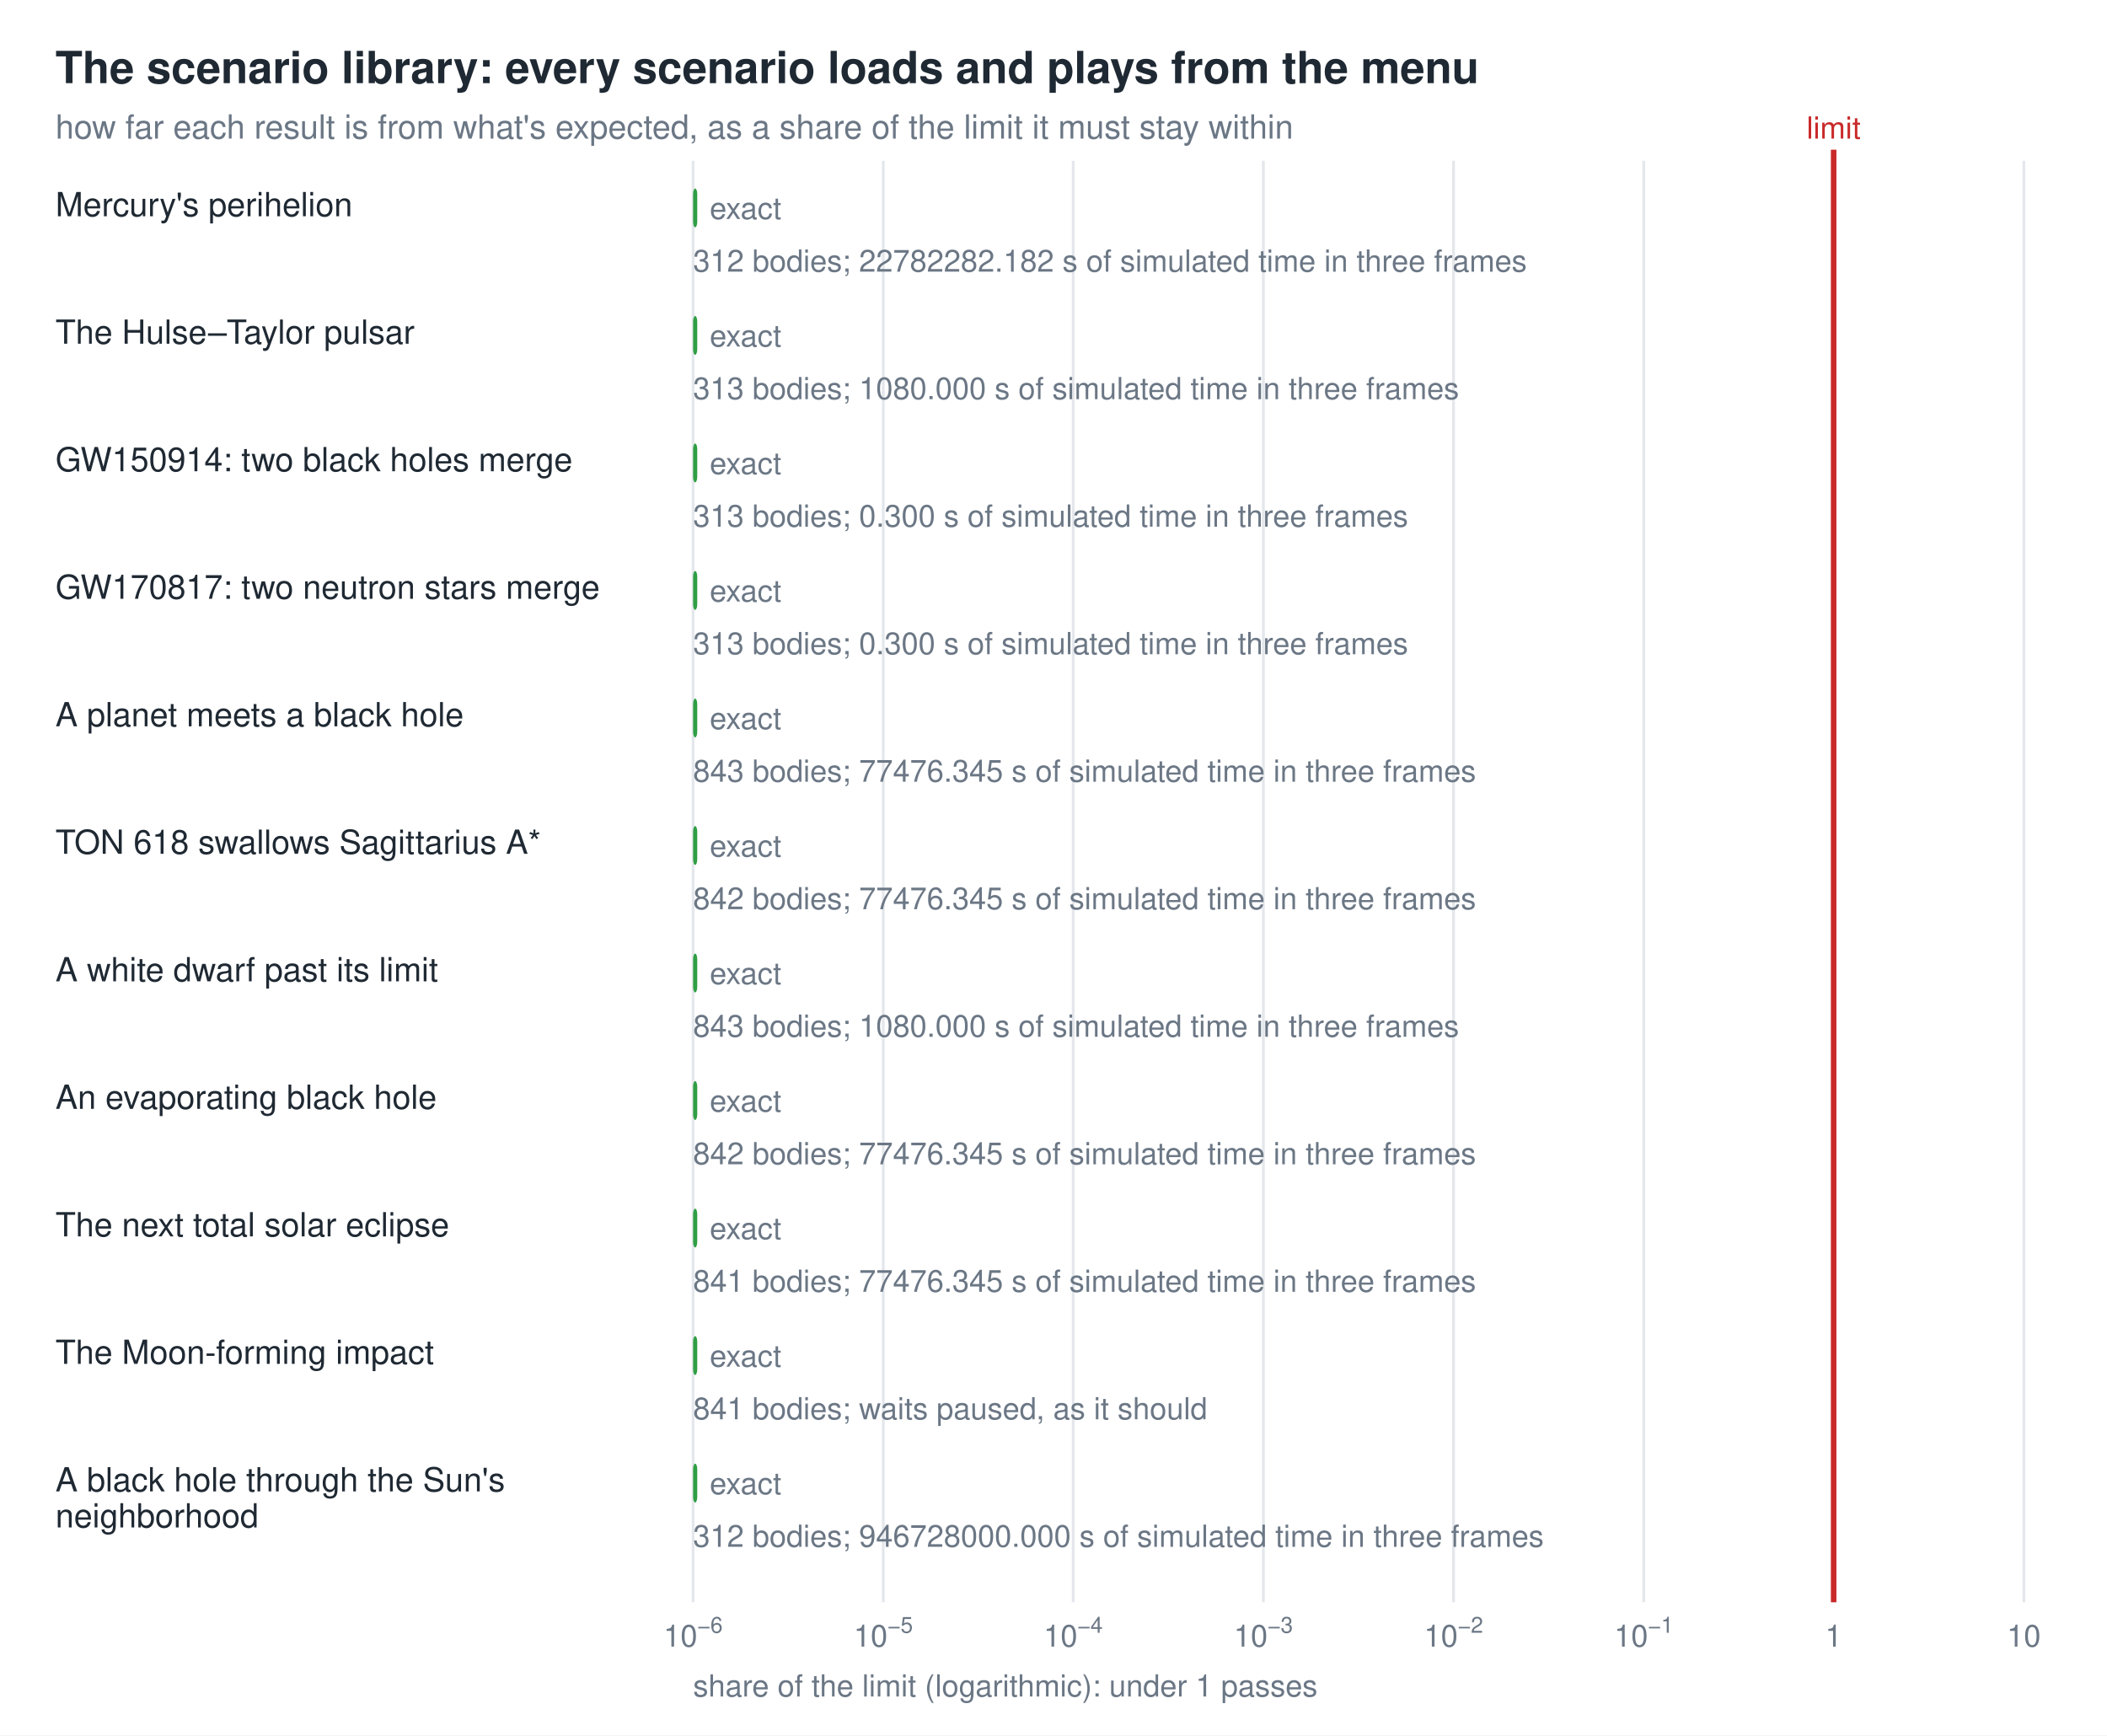
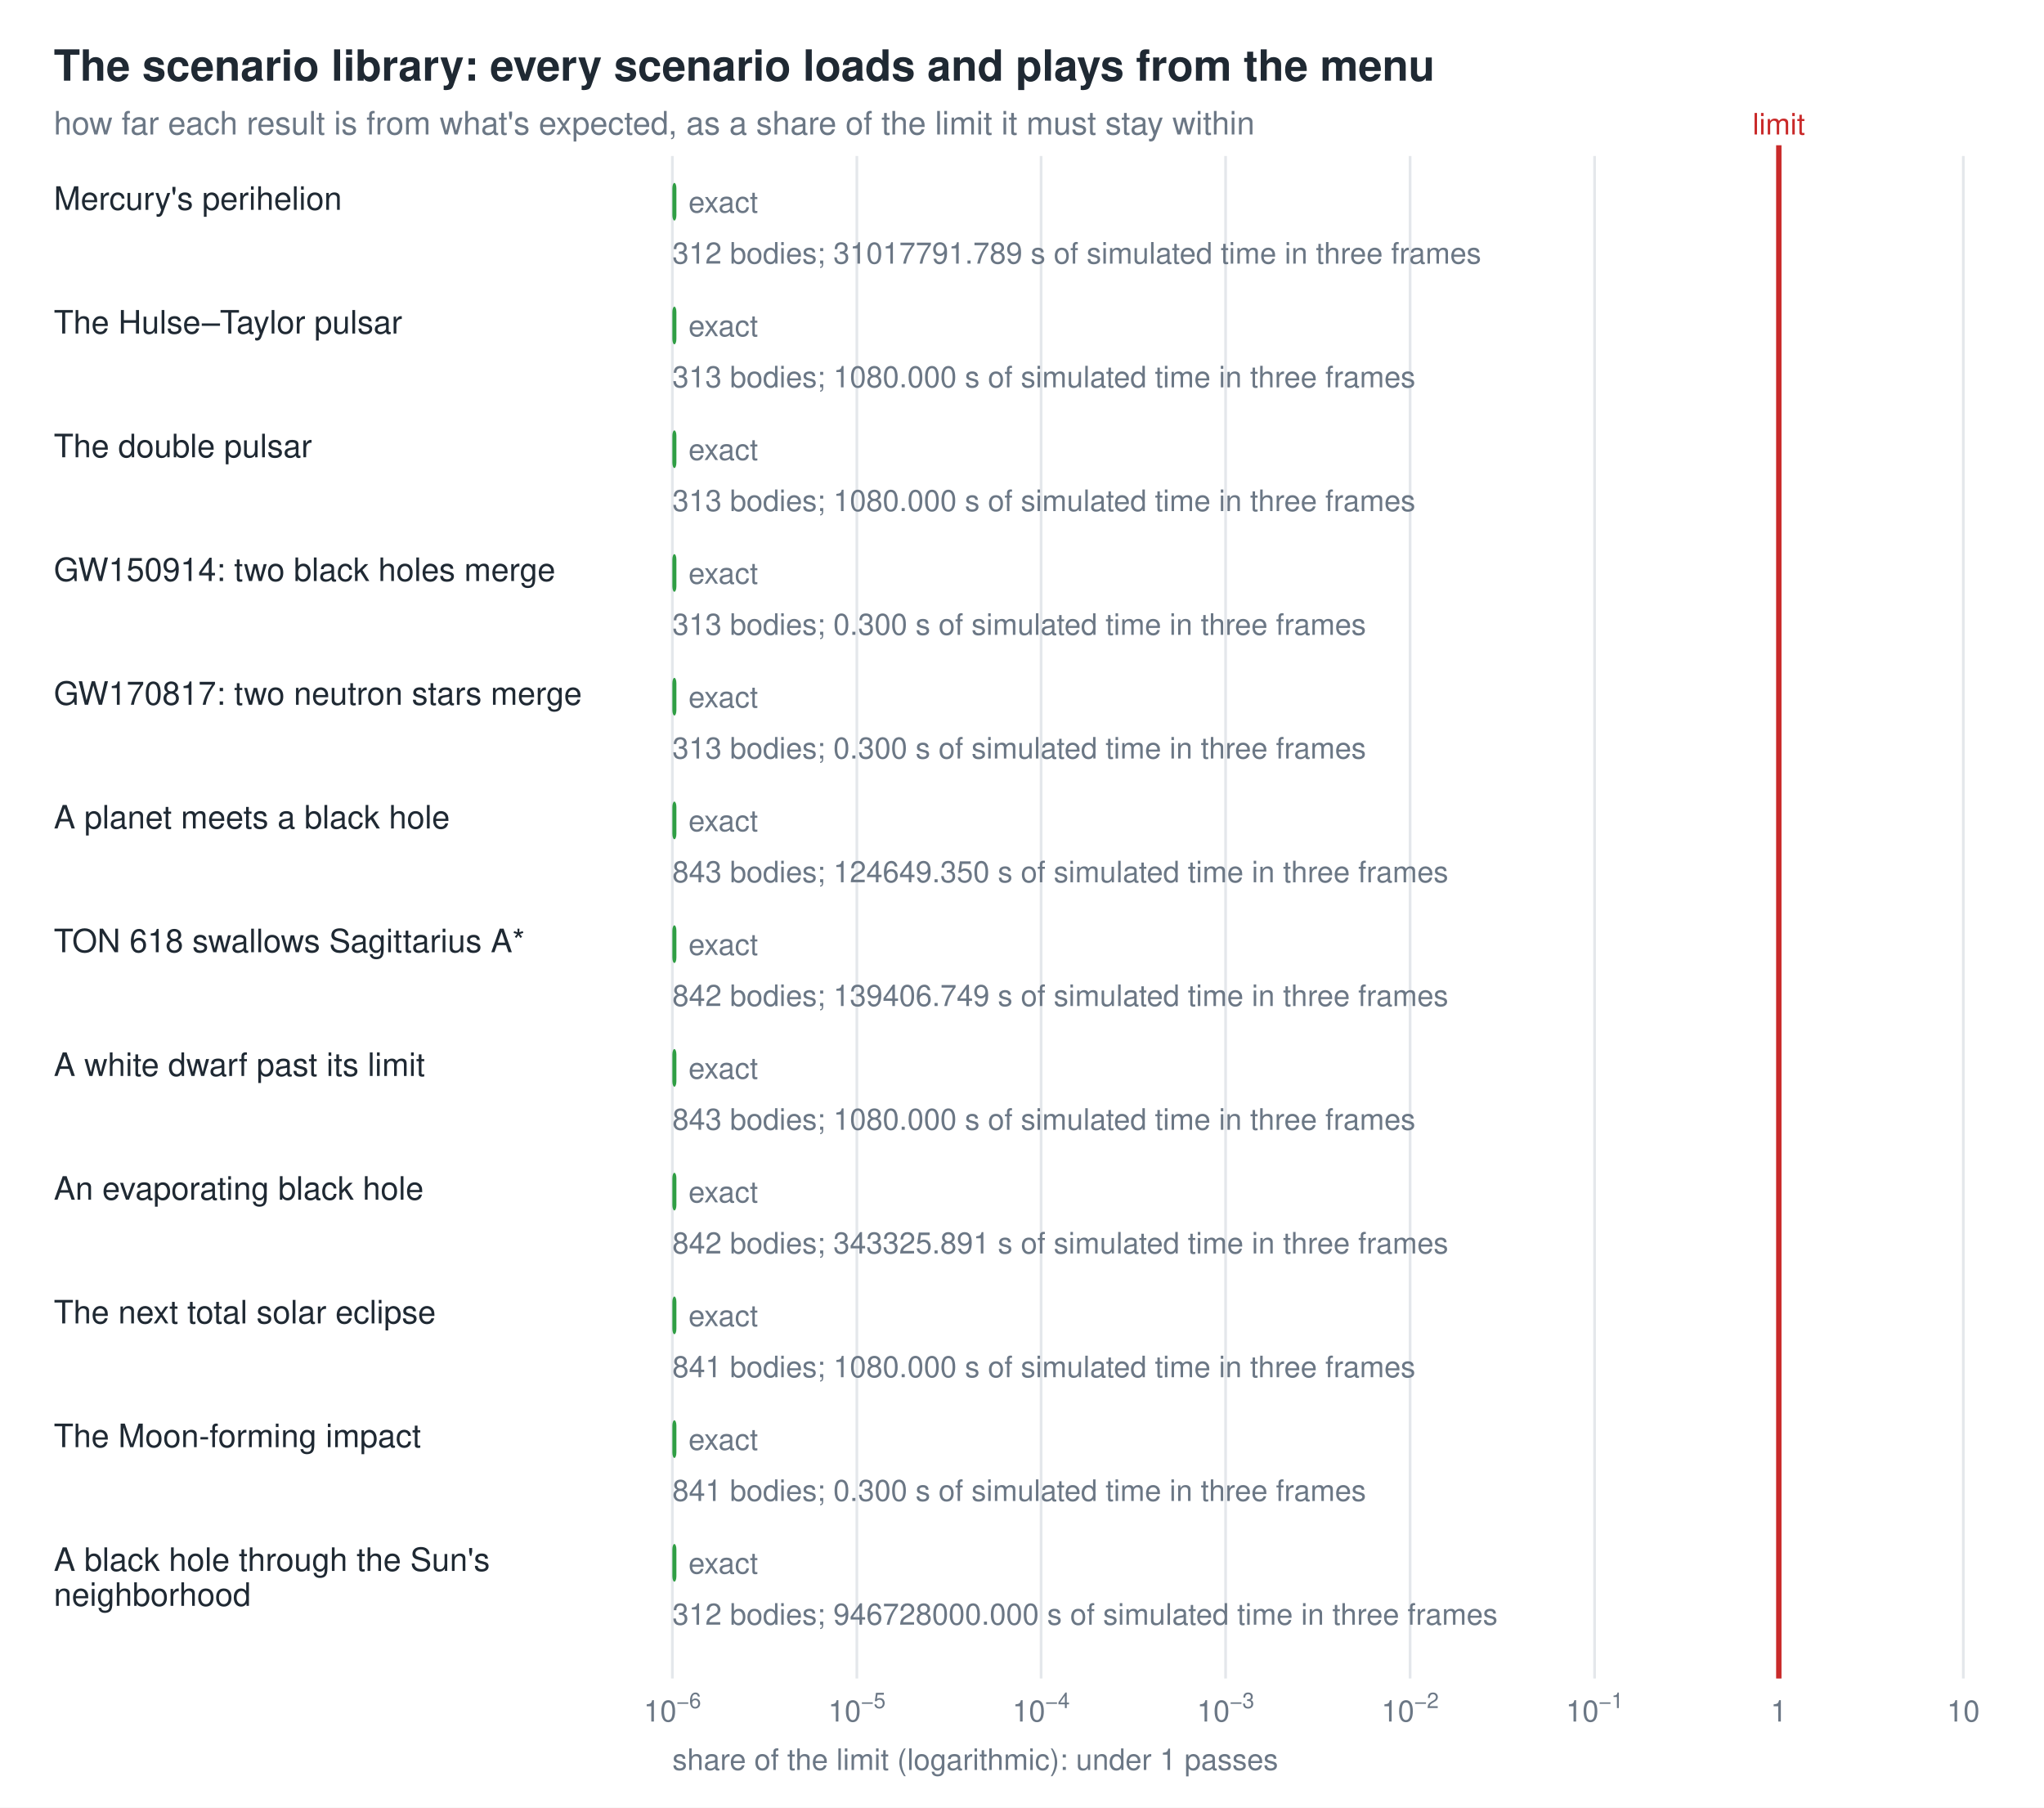
- <svg xmlns="http://www.w3.org/2000/svg" width="760" height="626" viewBox="0 0 760 626">
+ <svg xmlns="http://www.w3.org/2000/svg" width="760" height="672" viewBox="0 0 760 672">
  <rect width="100%" height="100%" fill="white" />
  <text x="20.0" y="30.0" font-family="Segoe UI, Helvetica, Arial, sans-serif" font-size="16" fill="#1f2933" text-anchor="start" font-weight="bold">The scenario library: every scenario loads and plays from the menu</text>
  <text x="20.0" y="50.0" font-family="Segoe UI, Helvetica, Arial, sans-serif" font-size="12" fill="#6b7785" text-anchor="start" font-weight="normal">how far each result is from what's expected, as a share of the limit it must stay within</text>
-   <line x1="250.0" y1="58" x2="250.0" y2="578" stroke="#e4e7eb" />
-   <text x="250.0" y="594.0" font-family="Segoe UI, Helvetica, Arial, sans-serif" font-size="11" fill="#6b7785" text-anchor="middle">10<tspan dy="-5" font-size="8">−6</tspan>
+   <line x1="250.0" y1="58" x2="250.0" y2="624" stroke="#e4e7eb" />
+   <text x="250.0" y="640.0" font-family="Segoe UI, Helvetica, Arial, sans-serif" font-size="11" fill="#6b7785" text-anchor="middle">10<tspan dy="-5" font-size="8">−6</tspan>
  </text>
-   <line x1="318.6" y1="58" x2="318.6" y2="578" stroke="#e4e7eb" />
-   <text x="318.6" y="594.0" font-family="Segoe UI, Helvetica, Arial, sans-serif" font-size="11" fill="#6b7785" text-anchor="middle">10<tspan dy="-5" font-size="8">−5</tspan>
+   <line x1="318.6" y1="58" x2="318.6" y2="624" stroke="#e4e7eb" />
+   <text x="318.6" y="640.0" font-family="Segoe UI, Helvetica, Arial, sans-serif" font-size="11" fill="#6b7785" text-anchor="middle">10<tspan dy="-5" font-size="8">−5</tspan>
  </text>
-   <line x1="387.1" y1="58" x2="387.1" y2="578" stroke="#e4e7eb" />
-   <text x="387.1" y="594.0" font-family="Segoe UI, Helvetica, Arial, sans-serif" font-size="11" fill="#6b7785" text-anchor="middle">10<tspan dy="-5" font-size="8">−4</tspan>
+   <line x1="387.1" y1="58" x2="387.1" y2="624" stroke="#e4e7eb" />
+   <text x="387.1" y="640.0" font-family="Segoe UI, Helvetica, Arial, sans-serif" font-size="11" fill="#6b7785" text-anchor="middle">10<tspan dy="-5" font-size="8">−4</tspan>
  </text>
-   <line x1="455.7" y1="58" x2="455.7" y2="578" stroke="#e4e7eb" />
-   <text x="455.7" y="594.0" font-family="Segoe UI, Helvetica, Arial, sans-serif" font-size="11" fill="#6b7785" text-anchor="middle">10<tspan dy="-5" font-size="8">−3</tspan>
+   <line x1="455.7" y1="58" x2="455.7" y2="624" stroke="#e4e7eb" />
+   <text x="455.7" y="640.0" font-family="Segoe UI, Helvetica, Arial, sans-serif" font-size="11" fill="#6b7785" text-anchor="middle">10<tspan dy="-5" font-size="8">−3</tspan>
  </text>
-   <line x1="524.3" y1="58" x2="524.3" y2="578" stroke="#e4e7eb" />
-   <text x="524.3" y="594.0" font-family="Segoe UI, Helvetica, Arial, sans-serif" font-size="11" fill="#6b7785" text-anchor="middle">10<tspan dy="-5" font-size="8">−2</tspan>
+   <line x1="524.3" y1="58" x2="524.3" y2="624" stroke="#e4e7eb" />
+   <text x="524.3" y="640.0" font-family="Segoe UI, Helvetica, Arial, sans-serif" font-size="11" fill="#6b7785" text-anchor="middle">10<tspan dy="-5" font-size="8">−2</tspan>
  </text>
-   <line x1="592.9" y1="58" x2="592.9" y2="578" stroke="#e4e7eb" />
-   <text x="592.9" y="594.0" font-family="Segoe UI, Helvetica, Arial, sans-serif" font-size="11" fill="#6b7785" text-anchor="middle">10<tspan dy="-5" font-size="8">−1</tspan>
+   <line x1="592.9" y1="58" x2="592.9" y2="624" stroke="#e4e7eb" />
+   <text x="592.9" y="640.0" font-family="Segoe UI, Helvetica, Arial, sans-serif" font-size="11" fill="#6b7785" text-anchor="middle">10<tspan dy="-5" font-size="8">−1</tspan>
  </text>
-   <line x1="661.4" y1="58" x2="661.4" y2="578" stroke="#e4e7eb" />
-   <text x="661.4" y="594.0" font-family="Segoe UI, Helvetica, Arial, sans-serif" font-size="11" fill="#6b7785" text-anchor="middle" font-weight="normal">1</text>
-   <line x1="730.0" y1="58" x2="730.0" y2="578" stroke="#e4e7eb" />
-   <text x="730.0" y="594.0" font-family="Segoe UI, Helvetica, Arial, sans-serif" font-size="11" fill="#6b7785" text-anchor="middle" font-weight="normal">10</text>
-   <line x1="661.4" y1="54" x2="661.4" y2="578" stroke="#c92a2a" stroke-width="2" />
+   <line x1="661.4" y1="58" x2="661.4" y2="624" stroke="#e4e7eb" />
+   <text x="661.4" y="640.0" font-family="Segoe UI, Helvetica, Arial, sans-serif" font-size="11" fill="#6b7785" text-anchor="middle" font-weight="normal">1</text>
+   <line x1="730.0" y1="58" x2="730.0" y2="624" stroke="#e4e7eb" />
+   <text x="730.0" y="640.0" font-family="Segoe UI, Helvetica, Arial, sans-serif" font-size="11" fill="#6b7785" text-anchor="middle" font-weight="normal">10</text>
+   <line x1="661.4" y1="54" x2="661.4" y2="624" stroke="#c92a2a" stroke-width="2" />
  <text x="661.4" y="50.0" font-family="Segoe UI, Helvetica, Arial, sans-serif" font-size="11" fill="#c92a2a" text-anchor="middle" font-weight="normal">limit</text>
  <text x="20.0" y="78.0" font-family="Segoe UI, Helvetica, Arial, sans-serif" font-size="12" fill="#1f2933" text-anchor="start" font-weight="normal">Mercury's perihelion</text>
  <rect x="250" y="68" width="1.5" height="14" fill="#2f9e44" rx="2" />
  <text x="256.0" y="79.0" font-family="Segoe UI, Helvetica, Arial, sans-serif" font-size="11" fill="#6b7785" text-anchor="start" font-weight="normal">exact</text>
-   <text x="250.0" y="98.0" font-family="Segoe UI, Helvetica, Arial, sans-serif" font-size="11" fill="#6b7785" text-anchor="start" font-weight="normal">312 bodies; 22782282.182 s of simulated time in three frames</text>
+   <text x="250.0" y="98.0" font-family="Segoe UI, Helvetica, Arial, sans-serif" font-size="11" fill="#6b7785" text-anchor="start" font-weight="normal">312 bodies; 31017791.789 s of simulated time in three frames</text>
  <text x="20.0" y="124.0" font-family="Segoe UI, Helvetica, Arial, sans-serif" font-size="12" fill="#1f2933" text-anchor="start" font-weight="normal">The Hulse–Taylor pulsar</text>
  <rect x="250" y="114" width="1.5" height="14" fill="#2f9e44" rx="2" />
  <text x="256.0" y="125.0" font-family="Segoe UI, Helvetica, Arial, sans-serif" font-size="11" fill="#6b7785" text-anchor="start" font-weight="normal">exact</text>
  <text x="250.0" y="144.0" font-family="Segoe UI, Helvetica, Arial, sans-serif" font-size="11" fill="#6b7785" text-anchor="start" font-weight="normal">313 bodies; 1080.000 s of simulated time in three frames</text>
-   <text x="20.0" y="170.0" font-family="Segoe UI, Helvetica, Arial, sans-serif" font-size="12" fill="#1f2933" text-anchor="start" font-weight="normal">GW150914: two black holes merge</text>
+   <text x="20.0" y="170.0" font-family="Segoe UI, Helvetica, Arial, sans-serif" font-size="12" fill="#1f2933" text-anchor="start" font-weight="normal">The double pulsar</text>
  <rect x="250" y="160" width="1.5" height="14" fill="#2f9e44" rx="2" />
  <text x="256.0" y="171.0" font-family="Segoe UI, Helvetica, Arial, sans-serif" font-size="11" fill="#6b7785" text-anchor="start" font-weight="normal">exact</text>
-   <text x="250.0" y="190.0" font-family="Segoe UI, Helvetica, Arial, sans-serif" font-size="11" fill="#6b7785" text-anchor="start" font-weight="normal">313 bodies; 0.300 s of simulated time in three frames</text>
-   <text x="20.0" y="216.0" font-family="Segoe UI, Helvetica, Arial, sans-serif" font-size="12" fill="#1f2933" text-anchor="start" font-weight="normal">GW170817: two neutron stars merge</text>
+   <text x="250.0" y="190.0" font-family="Segoe UI, Helvetica, Arial, sans-serif" font-size="11" fill="#6b7785" text-anchor="start" font-weight="normal">313 bodies; 1080.000 s of simulated time in three frames</text>
+   <text x="20.0" y="216.0" font-family="Segoe UI, Helvetica, Arial, sans-serif" font-size="12" fill="#1f2933" text-anchor="start" font-weight="normal">GW150914: two black holes merge</text>
  <rect x="250" y="206" width="1.5" height="14" fill="#2f9e44" rx="2" />
  <text x="256.0" y="217.0" font-family="Segoe UI, Helvetica, Arial, sans-serif" font-size="11" fill="#6b7785" text-anchor="start" font-weight="normal">exact</text>
  <text x="250.0" y="236.0" font-family="Segoe UI, Helvetica, Arial, sans-serif" font-size="11" fill="#6b7785" text-anchor="start" font-weight="normal">313 bodies; 0.300 s of simulated time in three frames</text>
-   <text x="20.0" y="262.0" font-family="Segoe UI, Helvetica, Arial, sans-serif" font-size="12" fill="#1f2933" text-anchor="start" font-weight="normal">A planet meets a black hole</text>
+   <text x="20.0" y="262.0" font-family="Segoe UI, Helvetica, Arial, sans-serif" font-size="12" fill="#1f2933" text-anchor="start" font-weight="normal">GW170817: two neutron stars merge</text>
  <rect x="250" y="252" width="1.5" height="14" fill="#2f9e44" rx="2" />
  <text x="256.0" y="263.0" font-family="Segoe UI, Helvetica, Arial, sans-serif" font-size="11" fill="#6b7785" text-anchor="start" font-weight="normal">exact</text>
-   <text x="250.0" y="282.0" font-family="Segoe UI, Helvetica, Arial, sans-serif" font-size="11" fill="#6b7785" text-anchor="start" font-weight="normal">843 bodies; 77476.345 s of simulated time in three frames</text>
-   <text x="20.0" y="308.0" font-family="Segoe UI, Helvetica, Arial, sans-serif" font-size="12" fill="#1f2933" text-anchor="start" font-weight="normal">TON 618 swallows Sagittarius A*</text>
+   <text x="250.0" y="282.0" font-family="Segoe UI, Helvetica, Arial, sans-serif" font-size="11" fill="#6b7785" text-anchor="start" font-weight="normal">313 bodies; 0.300 s of simulated time in three frames</text>
+   <text x="20.0" y="308.0" font-family="Segoe UI, Helvetica, Arial, sans-serif" font-size="12" fill="#1f2933" text-anchor="start" font-weight="normal">A planet meets a black hole</text>
  <rect x="250" y="298" width="1.5" height="14" fill="#2f9e44" rx="2" />
  <text x="256.0" y="309.0" font-family="Segoe UI, Helvetica, Arial, sans-serif" font-size="11" fill="#6b7785" text-anchor="start" font-weight="normal">exact</text>
-   <text x="250.0" y="328.0" font-family="Segoe UI, Helvetica, Arial, sans-serif" font-size="11" fill="#6b7785" text-anchor="start" font-weight="normal">842 bodies; 77476.345 s of simulated time in three frames</text>
-   <text x="20.0" y="354.0" font-family="Segoe UI, Helvetica, Arial, sans-serif" font-size="12" fill="#1f2933" text-anchor="start" font-weight="normal">A white dwarf past its limit</text>
+   <text x="250.0" y="328.0" font-family="Segoe UI, Helvetica, Arial, sans-serif" font-size="11" fill="#6b7785" text-anchor="start" font-weight="normal">843 bodies; 124649.350 s of simulated time in three frames</text>
+   <text x="20.0" y="354.0" font-family="Segoe UI, Helvetica, Arial, sans-serif" font-size="12" fill="#1f2933" text-anchor="start" font-weight="normal">TON 618 swallows Sagittarius A*</text>
  <rect x="250" y="344" width="1.5" height="14" fill="#2f9e44" rx="2" />
  <text x="256.0" y="355.0" font-family="Segoe UI, Helvetica, Arial, sans-serif" font-size="11" fill="#6b7785" text-anchor="start" font-weight="normal">exact</text>
-   <text x="250.0" y="374.0" font-family="Segoe UI, Helvetica, Arial, sans-serif" font-size="11" fill="#6b7785" text-anchor="start" font-weight="normal">843 bodies; 1080.000 s of simulated time in three frames</text>
-   <text x="20.0" y="400.0" font-family="Segoe UI, Helvetica, Arial, sans-serif" font-size="12" fill="#1f2933" text-anchor="start" font-weight="normal">An evaporating black hole</text>
+   <text x="250.0" y="374.0" font-family="Segoe UI, Helvetica, Arial, sans-serif" font-size="11" fill="#6b7785" text-anchor="start" font-weight="normal">842 bodies; 139406.749 s of simulated time in three frames</text>
+   <text x="20.0" y="400.0" font-family="Segoe UI, Helvetica, Arial, sans-serif" font-size="12" fill="#1f2933" text-anchor="start" font-weight="normal">A white dwarf past its limit</text>
  <rect x="250" y="390" width="1.5" height="14" fill="#2f9e44" rx="2" />
  <text x="256.0" y="401.0" font-family="Segoe UI, Helvetica, Arial, sans-serif" font-size="11" fill="#6b7785" text-anchor="start" font-weight="normal">exact</text>
-   <text x="250.0" y="420.0" font-family="Segoe UI, Helvetica, Arial, sans-serif" font-size="11" fill="#6b7785" text-anchor="start" font-weight="normal">842 bodies; 77476.345 s of simulated time in three frames</text>
-   <text x="20.0" y="446.0" font-family="Segoe UI, Helvetica, Arial, sans-serif" font-size="12" fill="#1f2933" text-anchor="start" font-weight="normal">The next total solar eclipse</text>
+   <text x="250.0" y="420.0" font-family="Segoe UI, Helvetica, Arial, sans-serif" font-size="11" fill="#6b7785" text-anchor="start" font-weight="normal">843 bodies; 1080.000 s of simulated time in three frames</text>
+   <text x="20.0" y="446.0" font-family="Segoe UI, Helvetica, Arial, sans-serif" font-size="12" fill="#1f2933" text-anchor="start" font-weight="normal">An evaporating black hole</text>
  <rect x="250" y="436" width="1.5" height="14" fill="#2f9e44" rx="2" />
  <text x="256.0" y="447.0" font-family="Segoe UI, Helvetica, Arial, sans-serif" font-size="11" fill="#6b7785" text-anchor="start" font-weight="normal">exact</text>
-   <text x="250.0" y="466.0" font-family="Segoe UI, Helvetica, Arial, sans-serif" font-size="11" fill="#6b7785" text-anchor="start" font-weight="normal">841 bodies; 77476.345 s of simulated time in three frames</text>
-   <text x="20.0" y="492.0" font-family="Segoe UI, Helvetica, Arial, sans-serif" font-size="12" fill="#1f2933" text-anchor="start" font-weight="normal">The Moon-forming impact</text>
+   <text x="250.0" y="466.0" font-family="Segoe UI, Helvetica, Arial, sans-serif" font-size="11" fill="#6b7785" text-anchor="start" font-weight="normal">842 bodies; 343325.891 s of simulated time in three frames</text>
+   <text x="20.0" y="492.0" font-family="Segoe UI, Helvetica, Arial, sans-serif" font-size="12" fill="#1f2933" text-anchor="start" font-weight="normal">The next total solar eclipse</text>
  <rect x="250" y="482" width="1.5" height="14" fill="#2f9e44" rx="2" />
  <text x="256.0" y="493.0" font-family="Segoe UI, Helvetica, Arial, sans-serif" font-size="11" fill="#6b7785" text-anchor="start" font-weight="normal">exact</text>
-   <text x="250.0" y="512.0" font-family="Segoe UI, Helvetica, Arial, sans-serif" font-size="11" fill="#6b7785" text-anchor="start" font-weight="normal">841 bodies; waits paused, as it should</text>
-   <text x="20.0" y="538.0" font-family="Segoe UI, Helvetica, Arial, sans-serif" font-size="12" fill="#1f2933" text-anchor="start" font-weight="normal">A black hole through the Sun's</text>
-   <text x="20.0" y="551.0" font-family="Segoe UI, Helvetica, Arial, sans-serif" font-size="12" fill="#1f2933" text-anchor="start" font-weight="normal">neighborhood</text>
+   <text x="250.0" y="512.0" font-family="Segoe UI, Helvetica, Arial, sans-serif" font-size="11" fill="#6b7785" text-anchor="start" font-weight="normal">841 bodies; 1080.000 s of simulated time in three frames</text>
+   <text x="20.0" y="538.0" font-family="Segoe UI, Helvetica, Arial, sans-serif" font-size="12" fill="#1f2933" text-anchor="start" font-weight="normal">The Moon-forming impact</text>
  <rect x="250" y="528" width="1.5" height="14" fill="#2f9e44" rx="2" />
  <text x="256.0" y="539.0" font-family="Segoe UI, Helvetica, Arial, sans-serif" font-size="11" fill="#6b7785" text-anchor="start" font-weight="normal">exact</text>
-   <text x="250.0" y="558.0" font-family="Segoe UI, Helvetica, Arial, sans-serif" font-size="11" fill="#6b7785" text-anchor="start" font-weight="normal">312 bodies; 946728000.000 s of simulated time in three frames</text>
-   <text x="250.0" y="612.0" font-family="Segoe UI, Helvetica, Arial, sans-serif" font-size="11" fill="#6b7785" text-anchor="start" font-weight="normal">share of the limit (logarithmic): under 1 passes</text>
+   <text x="250.0" y="558.0" font-family="Segoe UI, Helvetica, Arial, sans-serif" font-size="11" fill="#6b7785" text-anchor="start" font-weight="normal">841 bodies; 0.300 s of simulated time in three frames</text>
+   <text x="20.0" y="584.0" font-family="Segoe UI, Helvetica, Arial, sans-serif" font-size="12" fill="#1f2933" text-anchor="start" font-weight="normal">A black hole through the Sun's</text>
+   <text x="20.0" y="597.0" font-family="Segoe UI, Helvetica, Arial, sans-serif" font-size="12" fill="#1f2933" text-anchor="start" font-weight="normal">neighborhood</text>
+   <rect x="250" y="574" width="1.5" height="14" fill="#2f9e44" rx="2" />
+   <text x="256.0" y="585.0" font-family="Segoe UI, Helvetica, Arial, sans-serif" font-size="11" fill="#6b7785" text-anchor="start" font-weight="normal">exact</text>
+   <text x="250.0" y="604.0" font-family="Segoe UI, Helvetica, Arial, sans-serif" font-size="11" fill="#6b7785" text-anchor="start" font-weight="normal">312 bodies; 946728000.000 s of simulated time in three frames</text>
+   <text x="250.0" y="658.0" font-family="Segoe UI, Helvetica, Arial, sans-serif" font-size="11" fill="#6b7785" text-anchor="start" font-weight="normal">share of the limit (logarithmic): under 1 passes</text>
</svg>
